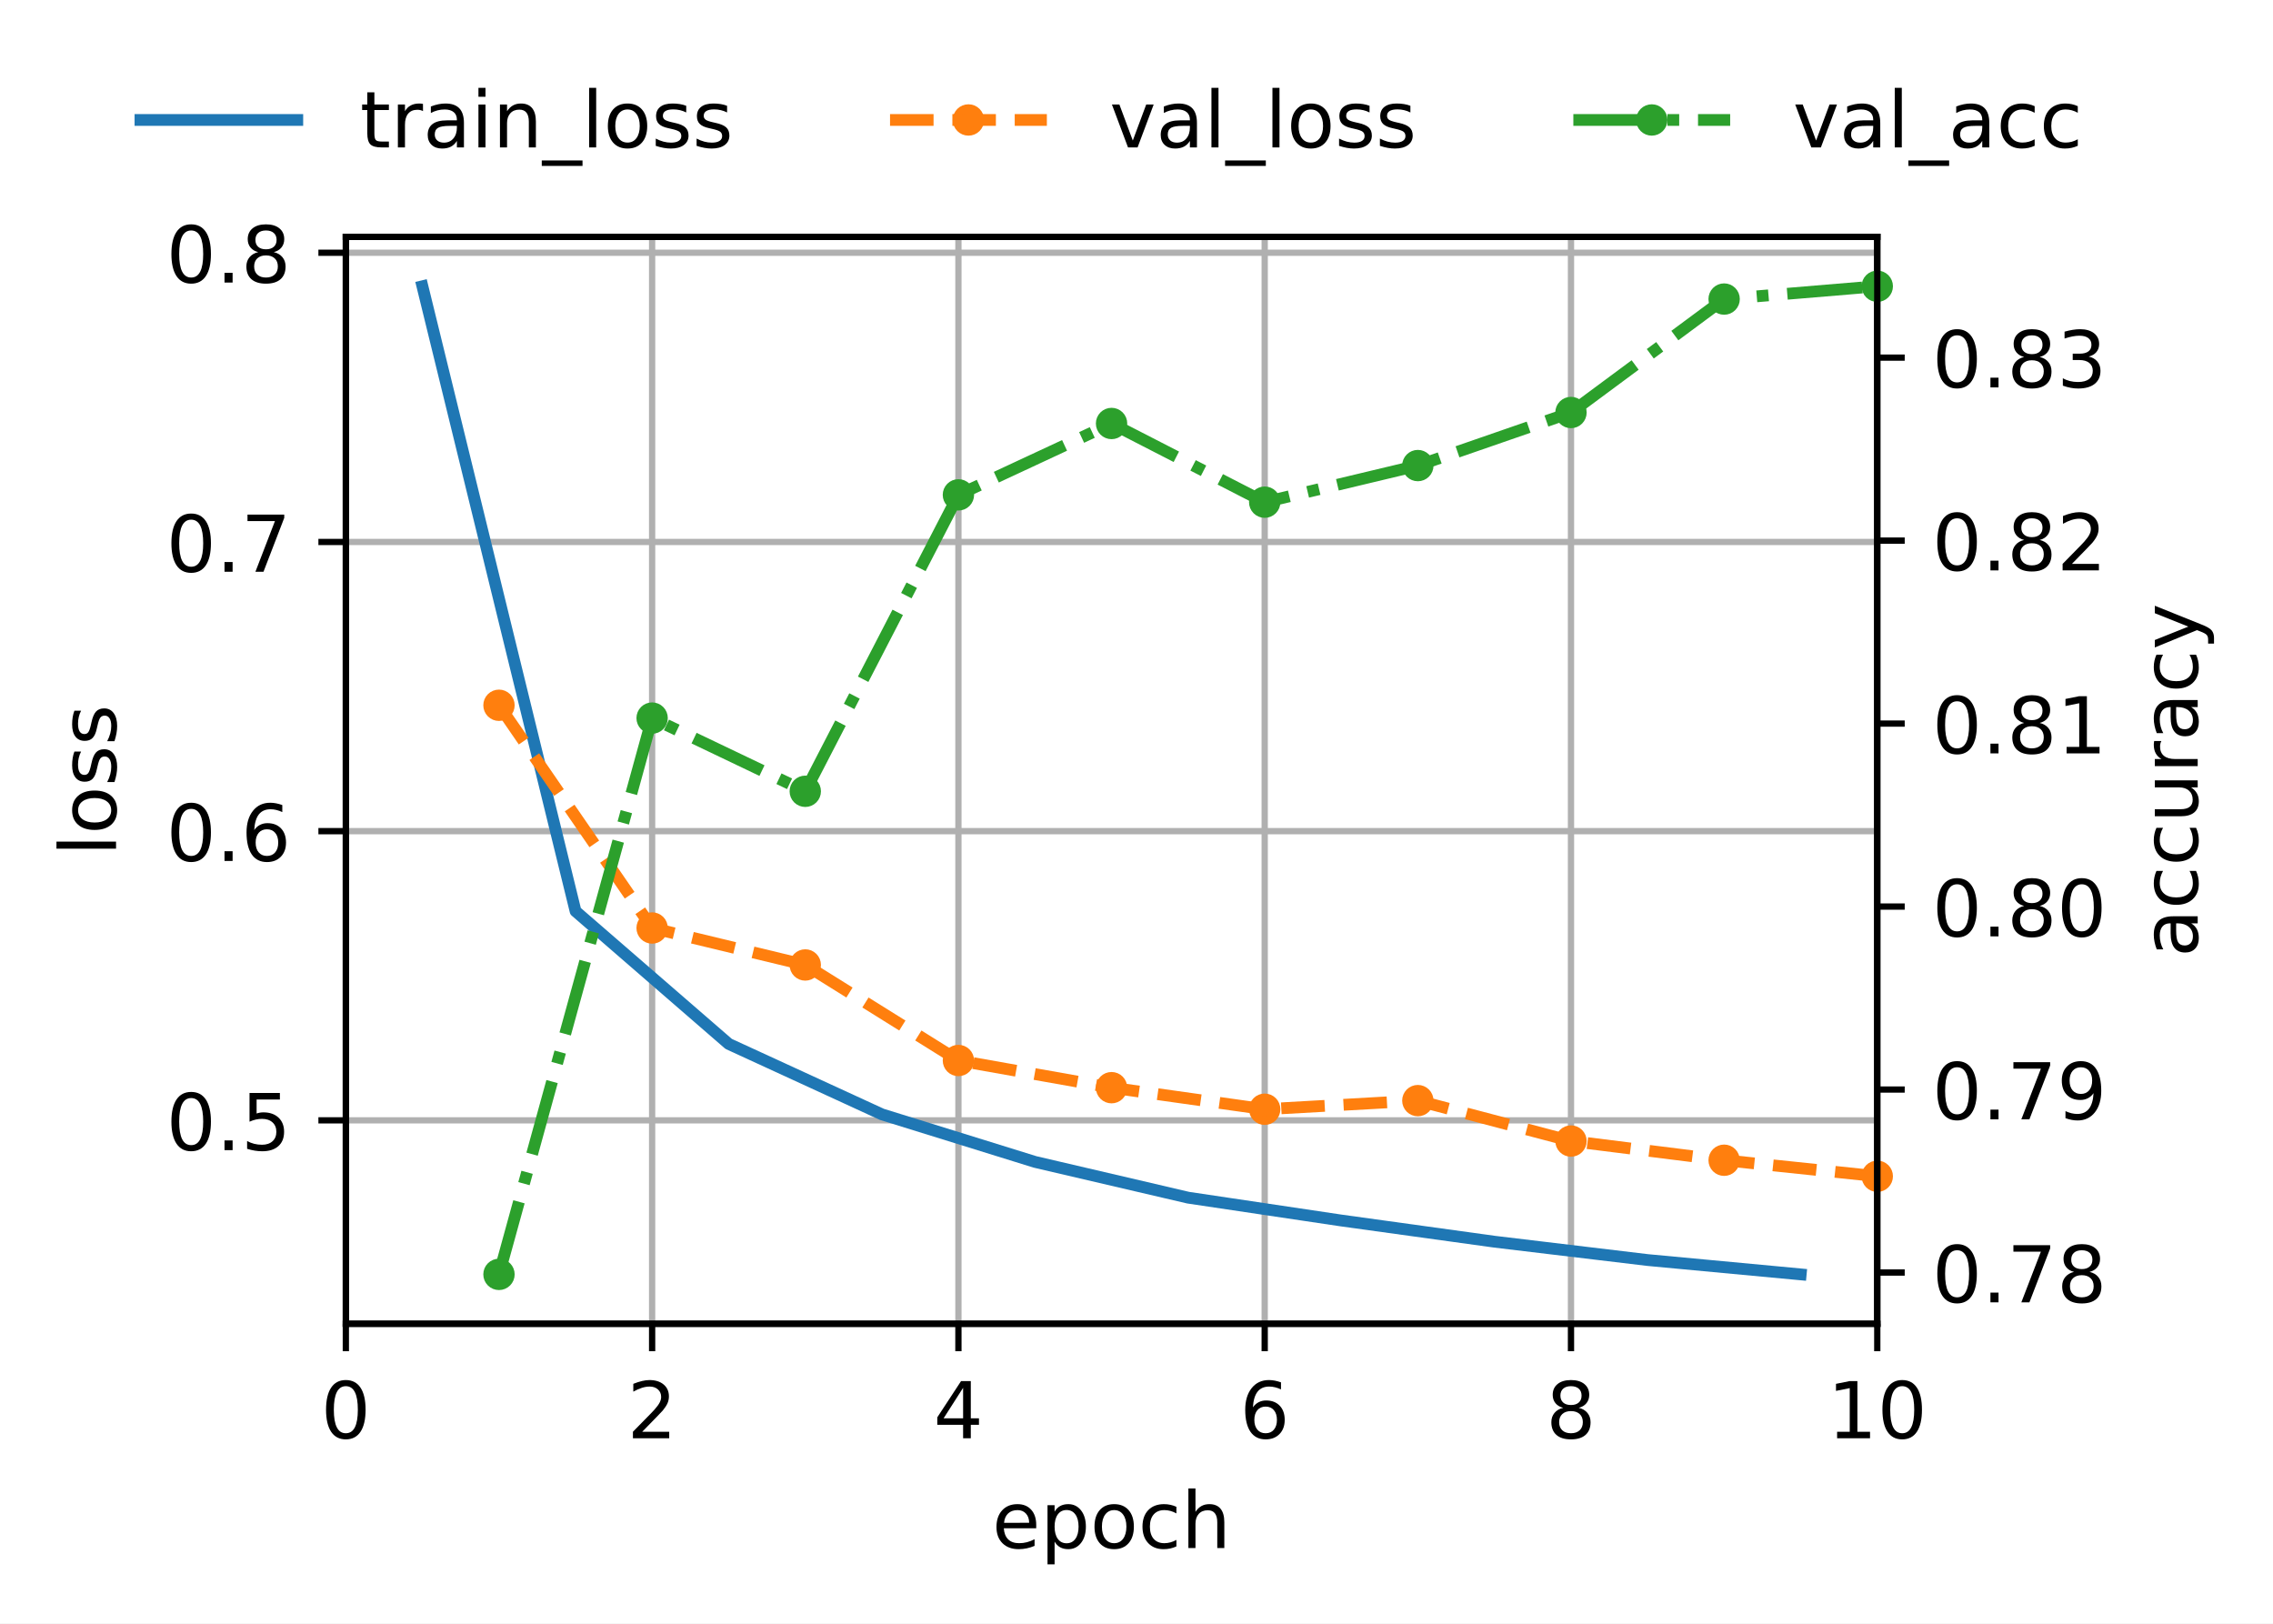
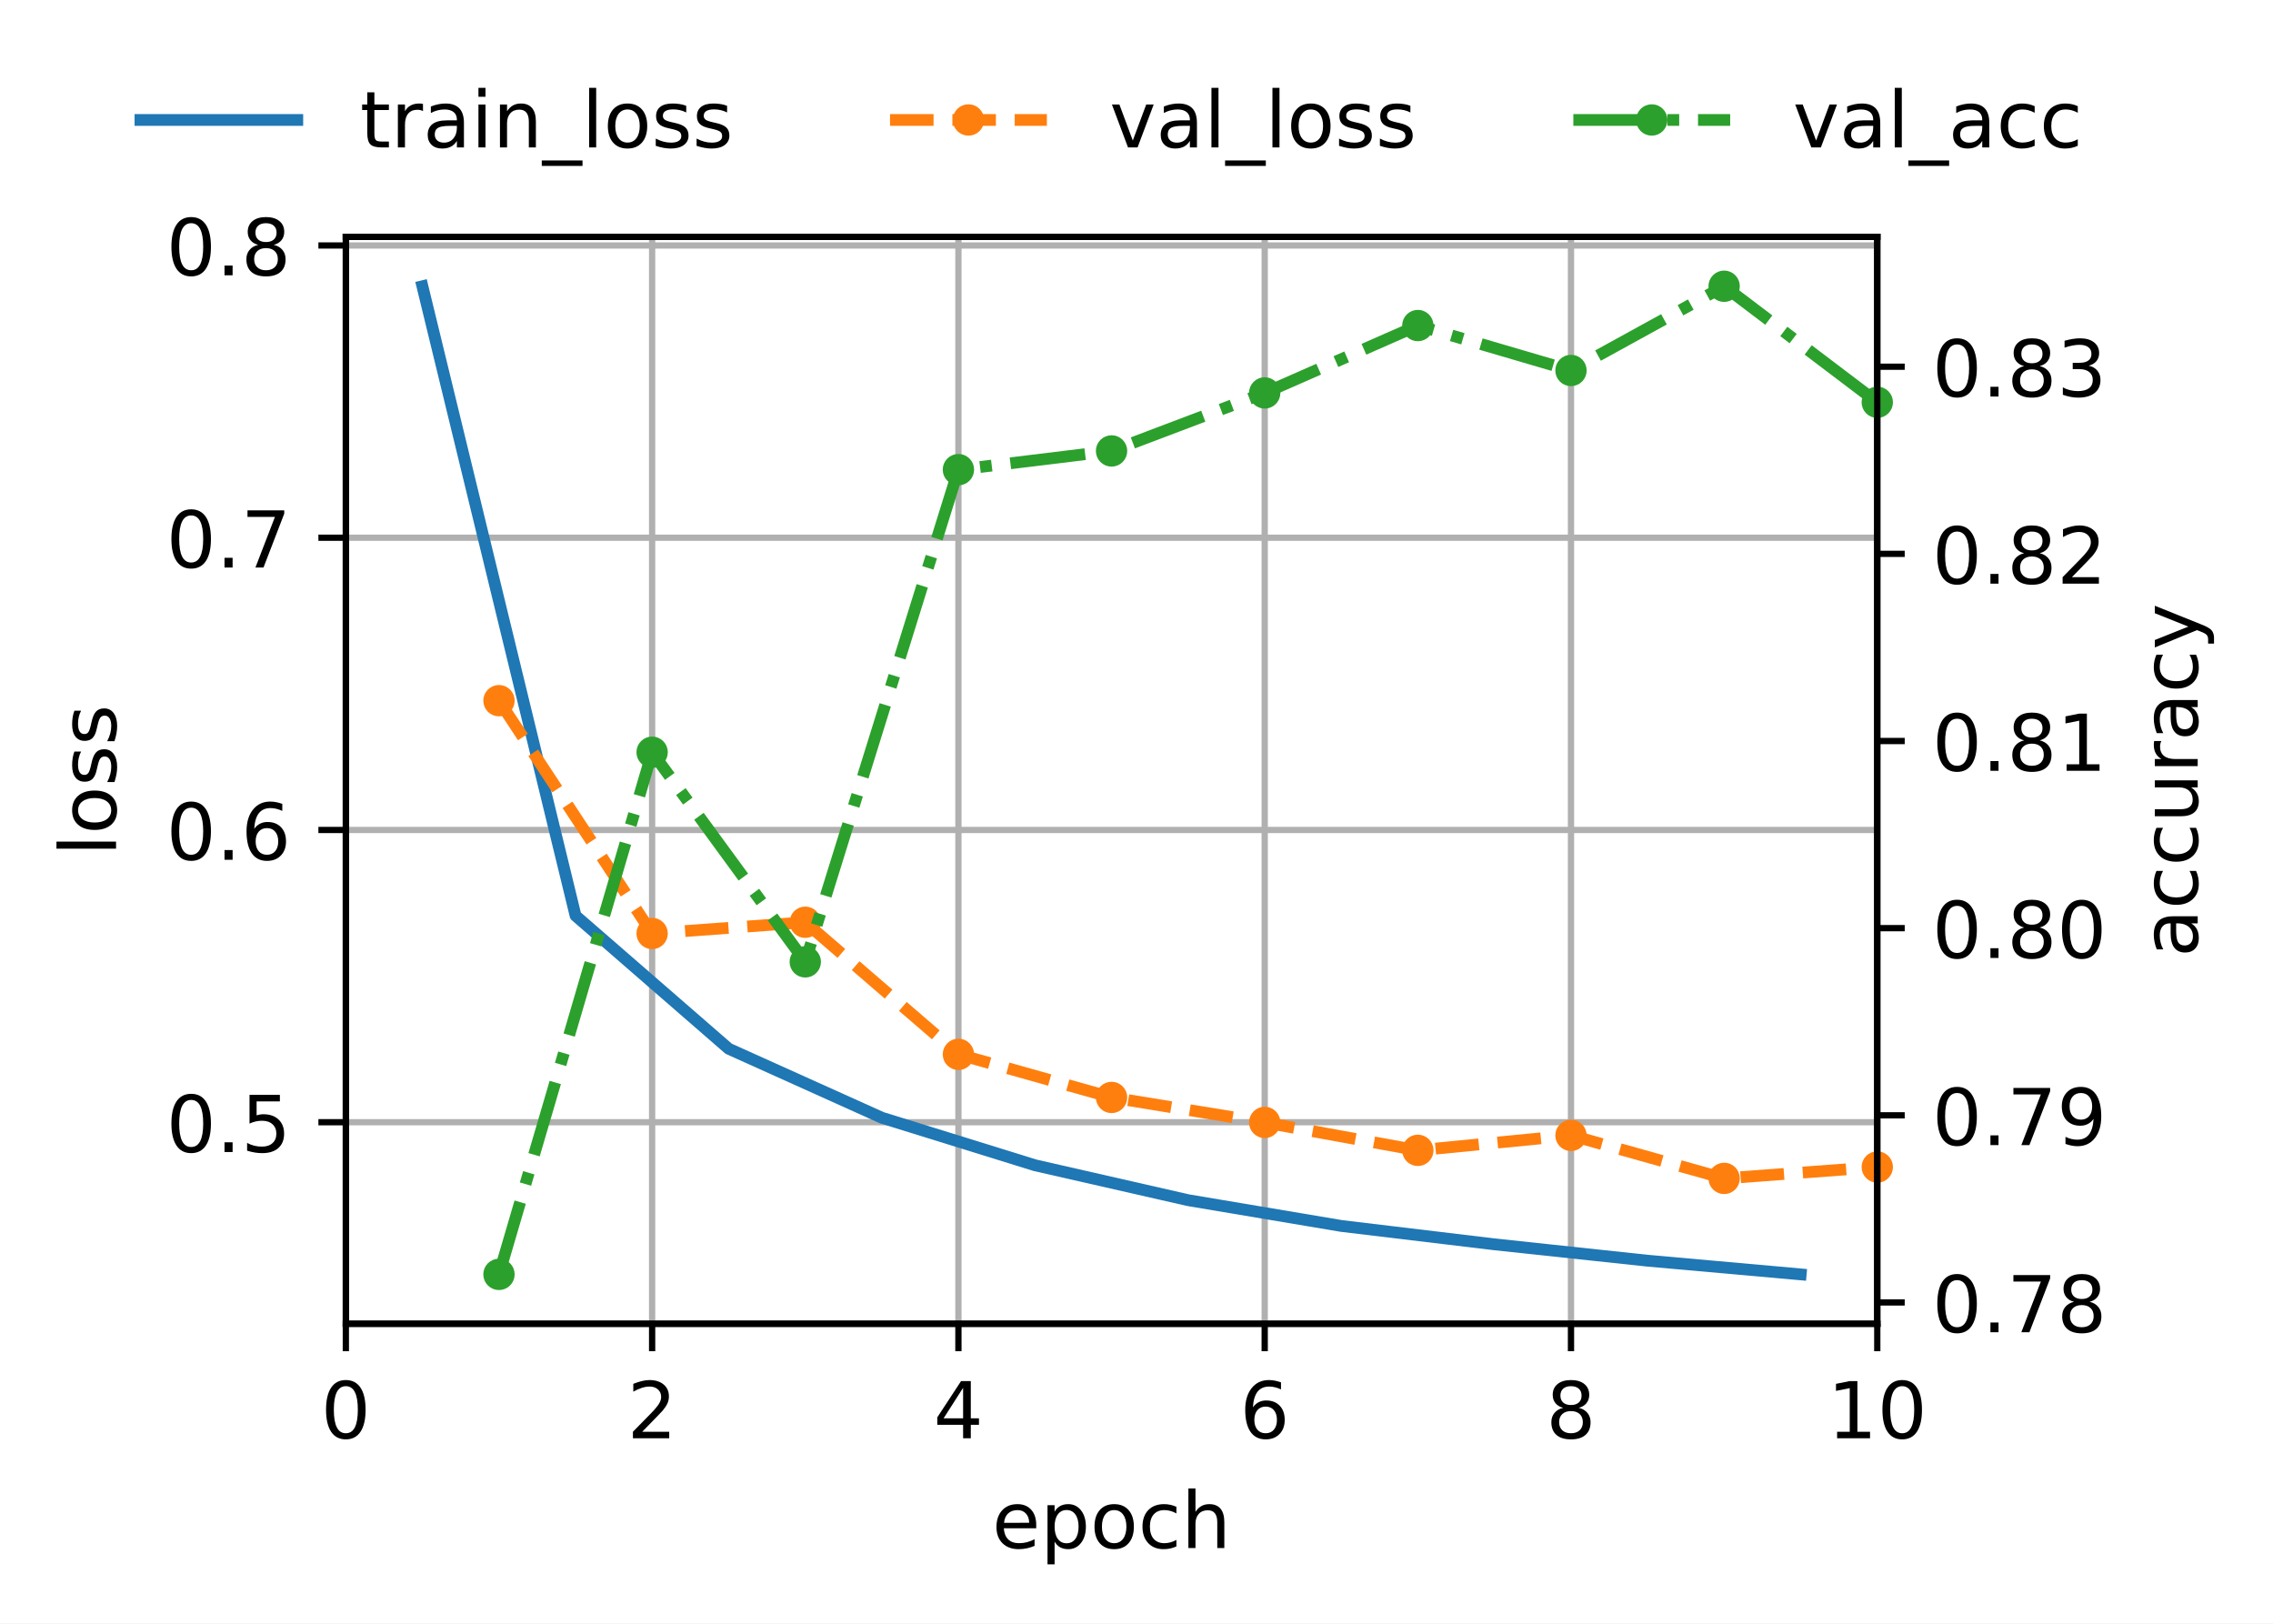
<svg xmlns="http://www.w3.org/2000/svg" xmlns:xlink="http://www.w3.org/1999/xlink" width="289.87pt" height="207.002pt" viewBox="0 0 289.87 207.002" version="1.1">
  <defs>
    <style type="text/css">*{stroke-linejoin: round; stroke-linecap: butt}</style>
  </defs>
  <g id="figure_1">
    <g id="patch_1">
      <path d="M -0 207.002  L 289.87 207.002  L 289.87 -0  L -0 -0  z " style="fill: #ffffff" />
    </g>
    <g id="axes_1">
      <g id="patch_2">
        <path d="M 44.104 168.801  L 239.404 168.801  L 239.404 30.201  L 44.104 30.201  z " style="fill: #ffffff" />
      </g>
      <g id="matplotlib.axis_1">
        <g id="xtick_1">
          <g id="line2d_1">
-             <path d="M 44.104 168.801  L 44.104 30.201  " clip-path="url(#pb79fc11221)" style="fill: none; stroke: #b0b0b0; stroke-width: 0.8; stroke-linecap: square" />
+             <path d="M 44.104 168.801  L 44.104 30.201  " clip-path="url(#pb084a1884c)" style="fill: none; stroke: #b0b0b0; stroke-width: 0.8; stroke-linecap: square" />
          </g>
          <g id="line2d_2">
            <defs>
-               <path id="mff7af57a1b" d="M 0 0  L 0 3.5  " style="stroke: #000000; stroke-width: 0.8" />
-             </defs>
-             <g>
-               <use xlink:href="#mff7af57a1b" x="44.104" y="168.801" style="stroke: #000000; stroke-width: 0.8" />
+               <path id="m46bd8f6429" d="M 0 0  L 0 3.5  " style="stroke: #000000; stroke-width: 0.8" />
+             </defs>
+             <g>
+               <use xlink:href="#m46bd8f6429" x="44.104" y="168.801" style="stroke: #000000; stroke-width: 0.8" />
            </g>
          </g>
          <g id="text_1">
            <g transform="translate(40.92266 183.3984) scale(0.1 -0.1)">
              <defs>
                <path id="DejaVuSans-13" d="M 2034 4250  Q 1547 4250 1301 3770  Q 1056 3291 1056 2328  Q 1056 1369 1301 889  Q 1547 409 2034 409  Q 2525 409 2770 889  Q 3016 1369 3016 2328  Q 3016 3291 2770 3770  Q 2525 4250 2034 4250  z M 2034 4750  Q 2819 4750 3233 4129  Q 3647 3509 3647 2328  Q 3647 1150 3233 529  Q 2819 -91 2034 -91  Q 1250 -91 836 529  Q 422 1150 422 2328  Q 422 3509 836 4129  Q 1250 4750 2034 4750  z " transform="scale(0.015625)" />
              </defs>
              <use xlink:href="#DejaVuSans-13" />
            </g>
          </g>
        </g>
        <g id="xtick_2">
          <g id="line2d_3">
-             <path d="M 83.164 168.801  L 83.164 30.201  " clip-path="url(#pb79fc11221)" style="fill: none; stroke: #b0b0b0; stroke-width: 0.8; stroke-linecap: square" />
+             <path d="M 83.164 168.801  L 83.164 30.201  " clip-path="url(#pb084a1884c)" style="fill: none; stroke: #b0b0b0; stroke-width: 0.8; stroke-linecap: square" />
          </g>
          <g id="line2d_4">
            <g>
-               <use xlink:href="#mff7af57a1b" x="83.164" y="168.801" style="stroke: #000000; stroke-width: 0.8" />
+               <use xlink:href="#m46bd8f6429" x="83.164" y="168.801" style="stroke: #000000; stroke-width: 0.8" />
            </g>
          </g>
          <g id="text_2">
            <g transform="translate(79.98266 183.3984) scale(0.1 -0.1)">
              <defs>
                <path id="DejaVuSans-15" d="M 1228 531  L 3431 531  L 3431 0  L 469 0  L 469 531  Q 828 903 1448 1529  Q 2069 2156 2228 2338  Q 2531 2678 2651 2914  Q 2772 3150 2772 3378  Q 2772 3750 2511 3984  Q 2250 4219 1831 4219  Q 1534 4219 1204 4116  Q 875 4013 500 3803  L 500 4441  Q 881 4594 1212 4672  Q 1544 4750 1819 4750  Q 2544 4750 2975 4387  Q 3406 4025 3406 3419  Q 3406 3131 3298 2873  Q 3191 2616 2906 2266  Q 2828 2175 2409 1742  Q 1991 1309 1228 531  z " transform="scale(0.015625)" />
              </defs>
              <use xlink:href="#DejaVuSans-15" />
            </g>
          </g>
        </g>
        <g id="xtick_3">
          <g id="line2d_5">
-             <path d="M 122.224 168.801  L 122.224 30.201  " clip-path="url(#pb79fc11221)" style="fill: none; stroke: #b0b0b0; stroke-width: 0.8; stroke-linecap: square" />
+             <path d="M 122.224 168.801  L 122.224 30.201  " clip-path="url(#pb084a1884c)" style="fill: none; stroke: #b0b0b0; stroke-width: 0.8; stroke-linecap: square" />
          </g>
          <g id="line2d_6">
            <g>
-               <use xlink:href="#mff7af57a1b" x="122.224" y="168.801" style="stroke: #000000; stroke-width: 0.8" />
+               <use xlink:href="#m46bd8f6429" x="122.224" y="168.801" style="stroke: #000000; stroke-width: 0.8" />
            </g>
          </g>
          <g id="text_3">
            <g transform="translate(119.0427 183.3984) scale(0.1 -0.1)">
              <defs>
                <path id="DejaVuSans-17" d="M 2419 4116  L 825 1625  L 2419 1625  L 2419 4116  z M 2253 4666  L 3047 4666  L 3047 1625  L 3713 1625  L 3713 1100  L 3047 1100  L 3047 0  L 2419 0  L 2419 1100  L 313 1100  L 313 1709  L 2253 4666  z " transform="scale(0.015625)" />
              </defs>
              <use xlink:href="#DejaVuSans-17" />
            </g>
          </g>
        </g>
        <g id="xtick_4">
          <g id="line2d_7">
-             <path d="M 161.284 168.801  L 161.284 30.201  " clip-path="url(#pb79fc11221)" style="fill: none; stroke: #b0b0b0; stroke-width: 0.8; stroke-linecap: square" />
+             <path d="M 161.284 168.801  L 161.284 30.201  " clip-path="url(#pb084a1884c)" style="fill: none; stroke: #b0b0b0; stroke-width: 0.8; stroke-linecap: square" />
          </g>
          <g id="line2d_8">
            <g>
-               <use xlink:href="#mff7af57a1b" x="161.284" y="168.801" style="stroke: #000000; stroke-width: 0.8" />
+               <use xlink:href="#m46bd8f6429" x="161.284" y="168.801" style="stroke: #000000; stroke-width: 0.8" />
            </g>
          </g>
          <g id="text_4">
            <g transform="translate(158.1027 183.3984) scale(0.1 -0.1)">
              <defs>
                <path id="DejaVuSans-19" d="M 2113 2584  Q 1688 2584 1439 2293  Q 1191 2003 1191 1497  Q 1191 994 1439 701  Q 1688 409 2113 409  Q 2538 409 2786 701  Q 3034 994 3034 1497  Q 3034 2003 2786 2293  Q 2538 2584 2113 2584  z M 3366 4563  L 3366 3988  Q 3128 4100 2886 4159  Q 2644 4219 2406 4219  Q 1781 4219 1451 3797  Q 1122 3375 1075 2522  Q 1259 2794 1537 2939  Q 1816 3084 2150 3084  Q 2853 3084 3261 2657  Q 3669 2231 3669 1497  Q 3669 778 3244 343  Q 2819 -91 2113 -91  Q 1303 -91 875 529  Q 447 1150 447 2328  Q 447 3434 972 4092  Q 1497 4750 2381 4750  Q 2619 4750 2861 4703  Q 3103 4656 3366 4563  z " transform="scale(0.015625)" />
              </defs>
              <use xlink:href="#DejaVuSans-19" />
            </g>
          </g>
        </g>
        <g id="xtick_5">
          <g id="line2d_9">
-             <path d="M 200.344 168.801  L 200.344 30.201  " clip-path="url(#pb79fc11221)" style="fill: none; stroke: #b0b0b0; stroke-width: 0.8; stroke-linecap: square" />
+             <path d="M 200.344 168.801  L 200.344 30.201  " clip-path="url(#pb084a1884c)" style="fill: none; stroke: #b0b0b0; stroke-width: 0.8; stroke-linecap: square" />
          </g>
          <g id="line2d_10">
            <g>
-               <use xlink:href="#mff7af57a1b" x="200.344" y="168.801" style="stroke: #000000; stroke-width: 0.8" />
+               <use xlink:href="#m46bd8f6429" x="200.344" y="168.801" style="stroke: #000000; stroke-width: 0.8" />
            </g>
          </g>
          <g id="text_5">
            <g transform="translate(197.1627 183.3984) scale(0.1 -0.1)">
              <defs>
                <path id="DejaVuSans-1b" d="M 2034 2216  Q 1584 2216 1326 1975  Q 1069 1734 1069 1313  Q 1069 891 1326 650  Q 1584 409 2034 409  Q 2484 409 2743 651  Q 3003 894 3003 1313  Q 3003 1734 2745 1975  Q 2488 2216 2034 2216  z M 1403 2484  Q 997 2584 770 2862  Q 544 3141 544 3541  Q 544 4100 942 4425  Q 1341 4750 2034 4750  Q 2731 4750 3128 4425  Q 3525 4100 3525 3541  Q 3525 3141 3298 2862  Q 3072 2584 2669 2484  Q 3125 2378 3379 2068  Q 3634 1759 3634 1313  Q 3634 634 3220 271  Q 2806 -91 2034 -91  Q 1263 -91 848 271  Q 434 634 434 1313  Q 434 1759 690 2068  Q 947 2378 1403 2484  z M 1172 3481  Q 1172 3119 1398 2916  Q 1625 2713 2034 2713  Q 2441 2713 2670 2916  Q 2900 3119 2900 3481  Q 2900 3844 2670 4047  Q 2441 4250 2034 4250  Q 1625 4250 1398 4047  Q 1172 3844 1172 3481  z " transform="scale(0.015625)" />
              </defs>
              <use xlink:href="#DejaVuSans-1b" />
            </g>
          </g>
        </g>
        <g id="xtick_6">
          <g id="line2d_11">
-             <path d="M 239.404 168.801  L 239.404 30.201  " clip-path="url(#pb79fc11221)" style="fill: none; stroke: #b0b0b0; stroke-width: 0.8; stroke-linecap: square" />
+             <path d="M 239.404 168.801  L 239.404 30.201  " clip-path="url(#pb084a1884c)" style="fill: none; stroke: #b0b0b0; stroke-width: 0.8; stroke-linecap: square" />
          </g>
          <g id="line2d_12">
            <g>
-               <use xlink:href="#mff7af57a1b" x="239.404" y="168.801" style="stroke: #000000; stroke-width: 0.8" />
+               <use xlink:href="#m46bd8f6429" x="239.404" y="168.801" style="stroke: #000000; stroke-width: 0.8" />
            </g>
          </g>
          <g id="text_6">
            <g transform="translate(233.0414 183.3984) scale(0.1 -0.1)">
              <defs>
                <path id="DejaVuSans-14" d="M 794 531  L 1825 531  L 1825 4091  L 703 3866  L 703 4441  L 1819 4666  L 2450 4666  L 2450 531  L 3481 531  L 3481 0  L 794 0  L 794 531  z " transform="scale(0.015625)" />
              </defs>
              <use xlink:href="#DejaVuSans-14" />
              <use xlink:href="#DejaVuSans-13" transform="translate(63.625 0)" />
            </g>
          </g>
        </g>
        <g id="text_7">
          <g transform="translate(126.5258 197.3992) scale(0.1 -0.1)">
            <defs>
              <path id="DejaVuSans-48" d="M 3597 1894  L 3597 1613  L 953 1613  Q 991 1019 1311 708  Q 1631 397 2203 397  Q 2534 397 2845 478  Q 3156 559 3463 722  L 3463 178  Q 3153 47 2828 -22  Q 2503 -91 2169 -91  Q 1331 -91 842 396  Q 353 884 353 1716  Q 353 2575 817 3079  Q 1281 3584 2069 3584  Q 2775 3584 3186 3129  Q 3597 2675 3597 1894  z M 3022 2063  Q 3016 2534 2758 2815  Q 2500 3097 2075 3097  Q 1594 3097 1305 2825  Q 1016 2553 972 2059  L 3022 2063  z " transform="scale(0.015625)" />
              <path id="DejaVuSans-53" d="M 1159 525  L 1159 -1331  L 581 -1331  L 581 3500  L 1159 3500  L 1159 2969  Q 1341 3281 1617 3432  Q 1894 3584 2278 3584  Q 2916 3584 3314 3078  Q 3713 2572 3713 1747  Q 3713 922 3314 415  Q 2916 -91 2278 -91  Q 1894 -91 1617 61  Q 1341 213 1159 525  z M 3116 1747  Q 3116 2381 2855 2742  Q 2594 3103 2138 3103  Q 1681 3103 1420 2742  Q 1159 2381 1159 1747  Q 1159 1113 1420 752  Q 1681 391 2138 391  Q 2594 391 2855 752  Q 3116 1113 3116 1747  z " transform="scale(0.015625)" />
              <path id="DejaVuSans-52" d="M 1959 3097  Q 1497 3097 1228 2736  Q 959 2375 959 1747  Q 959 1119 1226 758  Q 1494 397 1959 397  Q 2419 397 2687 759  Q 2956 1122 2956 1747  Q 2956 2369 2687 2733  Q 2419 3097 1959 3097  z M 1959 3584  Q 2709 3584 3137 3096  Q 3566 2609 3566 1747  Q 3566 888 3137 398  Q 2709 -91 1959 -91  Q 1206 -91 779 398  Q 353 888 353 1747  Q 353 2609 779 3096  Q 1206 3584 1959 3584  z " transform="scale(0.015625)" />
              <path id="DejaVuSans-46" d="M 3122 3366  L 3122 2828  Q 2878 2963 2633 3030  Q 2388 3097 2138 3097  Q 1578 3097 1268 2742  Q 959 2388 959 1747  Q 959 1106 1268 751  Q 1578 397 2138 397  Q 2388 397 2633 464  Q 2878 531 3122 666  L 3122 134  Q 2881 22 2623 -34  Q 2366 -91 2075 -91  Q 1284 -91 818 406  Q 353 903 353 1747  Q 353 2603 823 3093  Q 1294 3584 2113 3584  Q 2378 3584 2631 3529  Q 2884 3475 3122 3366  z " transform="scale(0.015625)" />
              <path id="DejaVuSans-4b" d="M 3513 2113  L 3513 0  L 2938 0  L 2938 2094  Q 2938 2591 2744 2837  Q 2550 3084 2163 3084  Q 1697 3084 1428 2787  Q 1159 2491 1159 1978  L 1159 0  L 581 0  L 581 4863  L 1159 4863  L 1159 2956  Q 1366 3272 1645 3428  Q 1925 3584 2291 3584  Q 2894 3584 3203 3211  Q 3513 2838 3513 2113  z " transform="scale(0.015625)" />
            </defs>
            <use xlink:href="#DejaVuSans-48" />
            <use xlink:href="#DejaVuSans-53" transform="translate(61.53125 0)" />
            <use xlink:href="#DejaVuSans-52" transform="translate(125.0156 0)" />
            <use xlink:href="#DejaVuSans-46" transform="translate(186.2031 0)" />
            <use xlink:href="#DejaVuSans-4b" transform="translate(241.1875 0)" />
          </g>
        </g>
      </g>
      <g id="matplotlib.axis_2">
        <g id="ytick_1">
          <g id="line2d_13">
-             <path d="M 44.104 142.861  L 239.404 142.861  " clip-path="url(#pb79fc11221)" style="fill: none; stroke: #b0b0b0; stroke-width: 0.8; stroke-linecap: square" />
+             <path d="M 44.104 143.101  L 239.404 143.101  " clip-path="url(#pb084a1884c)" style="fill: none; stroke: #b0b0b0; stroke-width: 0.8; stroke-linecap: square" />
          </g>
          <g id="line2d_14">
            <defs>
-               <path id="m5f4b76fbb3" d="M 0 0  L -3.5 0  " style="stroke: #000000; stroke-width: 0.8" />
-             </defs>
-             <g>
-               <use xlink:href="#m5f4b76fbb3" x="44.104" y="142.861" style="stroke: #000000; stroke-width: 0.8" />
+               <path id="mc6c10b5e0c" d="M 0 0  L -3.5 0  " style="stroke: #000000; stroke-width: 0.8" />
+             </defs>
+             <g>
+               <use xlink:href="#mc6c10b5e0c" x="44.104" y="143.101" style="stroke: #000000; stroke-width: 0.8" />
            </g>
          </g>
          <g id="text_8">
-             <g transform="translate(21.20078 146.6602) scale(0.1 -0.1)">
+             <g transform="translate(21.20078 146.8995) scale(0.1 -0.1)">
              <defs>
                <path id="DejaVuSans-11" d="M 684 794  L 1344 794  L 1344 0  L 684 0  L 684 794  z " transform="scale(0.015625)" />
                <path id="DejaVuSans-18" d="M 691 4666  L 3169 4666  L 3169 4134  L 1269 4134  L 1269 2991  Q 1406 3038 1543 3061  Q 1681 3084 1819 3084  Q 2600 3084 3056 2656  Q 3513 2228 3513 1497  Q 3513 744 3044 326  Q 2575 -91 1722 -91  Q 1428 -91 1123 -41  Q 819 9 494 109  L 494 744  Q 775 591 1075 516  Q 1375 441 1709 441  Q 2250 441 2565 725  Q 2881 1009 2881 1497  Q 2881 1984 2565 2268  Q 2250 2553 1709 2553  Q 1456 2553 1204 2497  Q 953 2441 691 2322  L 691 4666  z " transform="scale(0.015625)" />
              </defs>
              <use xlink:href="#DejaVuSans-13" />
              <use xlink:href="#DejaVuSans-11" transform="translate(63.625 0)" />
              <use xlink:href="#DejaVuSans-18" transform="translate(95.40625 0)" />
            </g>
          </g>
        </g>
        <g id="ytick_2">
          <g id="line2d_15">
-             <path d="M 44.104 105.984  L 239.404 105.984  " clip-path="url(#pb79fc11221)" style="fill: none; stroke: #b0b0b0; stroke-width: 0.8; stroke-linecap: square" />
+             <path d="M 44.104 105.835  L 239.404 105.835  " clip-path="url(#pb084a1884c)" style="fill: none; stroke: #b0b0b0; stroke-width: 0.8; stroke-linecap: square" />
          </g>
          <g id="line2d_16">
            <g>
-               <use xlink:href="#m5f4b76fbb3" x="44.104" y="105.984" style="stroke: #000000; stroke-width: 0.8" />
+               <use xlink:href="#mc6c10b5e0c" x="44.104" y="105.835" style="stroke: #000000; stroke-width: 0.8" />
            </g>
          </g>
          <g id="text_9">
-             <g transform="translate(21.20078 109.7833) scale(0.1 -0.1)">
+             <g transform="translate(21.20078 109.6338) scale(0.1 -0.1)">
              <use xlink:href="#DejaVuSans-13" />
              <use xlink:href="#DejaVuSans-11" transform="translate(63.625 0)" />
              <use xlink:href="#DejaVuSans-19" transform="translate(95.40625 0)" />
            </g>
          </g>
        </g>
        <g id="ytick_3">
          <g id="line2d_17">
-             <path d="M 44.104 69.108  L 239.404 69.108  " clip-path="url(#pb79fc11221)" style="fill: none; stroke: #b0b0b0; stroke-width: 0.8; stroke-linecap: square" />
+             <path d="M 44.104 68.569  L 239.404 68.569  " clip-path="url(#pb084a1884c)" style="fill: none; stroke: #b0b0b0; stroke-width: 0.8; stroke-linecap: square" />
          </g>
          <g id="line2d_18">
            <g>
-               <use xlink:href="#m5f4b76fbb3" x="44.104" y="69.108" style="stroke: #000000; stroke-width: 0.8" />
+               <use xlink:href="#mc6c10b5e0c" x="44.104" y="68.569" style="stroke: #000000; stroke-width: 0.8" />
            </g>
          </g>
          <g id="text_10">
-             <g transform="translate(21.20078 72.90635) scale(0.1 -0.1)">
+             <g transform="translate(21.20078 72.36804) scale(0.1 -0.1)">
              <defs>
                <path id="DejaVuSans-1a" d="M 525 4666  L 3525 4666  L 3525 4397  L 1831 0  L 1172 0  L 2766 4134  L 525 4134  L 525 4666  z " transform="scale(0.015625)" />
              </defs>
              <use xlink:href="#DejaVuSans-13" />
              <use xlink:href="#DejaVuSans-11" transform="translate(63.625 0)" />
              <use xlink:href="#DejaVuSans-1a" transform="translate(95.40625 0)" />
            </g>
          </g>
        </g>
        <g id="ytick_4">
          <g id="line2d_19">
-             <path d="M 44.104 32.231  L 239.404 32.231  " clip-path="url(#pb79fc11221)" style="fill: none; stroke: #b0b0b0; stroke-width: 0.8; stroke-linecap: square" />
+             <path d="M 44.104 31.303  L 239.404 31.303  " clip-path="url(#pb084a1884c)" style="fill: none; stroke: #b0b0b0; stroke-width: 0.8; stroke-linecap: square" />
          </g>
          <g id="line2d_20">
            <g>
-               <use xlink:href="#m5f4b76fbb3" x="44.104" y="32.231" style="stroke: #000000; stroke-width: 0.8" />
+               <use xlink:href="#mc6c10b5e0c" x="44.104" y="31.303" style="stroke: #000000; stroke-width: 0.8" />
            </g>
          </g>
          <g id="text_11">
-             <g transform="translate(21.20078 36.0294) scale(0.1 -0.1)">
+             <g transform="translate(21.20078 35.1023) scale(0.1 -0.1)">
              <use xlink:href="#DejaVuSans-13" />
              <use xlink:href="#DejaVuSans-11" transform="translate(63.625 0)" />
              <use xlink:href="#DejaVuSans-1b" transform="translate(95.40625 0)" />
            </g>
          </g>
        </g>
        <g id="text_12">
          <g transform="translate(14.79844 109.1586) rotate(-90) scale(0.1 -0.1)">
            <defs>
              <path id="DejaVuSans-4f" d="M 603 4863  L 1178 4863  L 1178 0  L 603 0  L 603 4863  z " transform="scale(0.015625)" />
              <path id="DejaVuSans-56" d="M 2834 3397  L 2834 2853  Q 2591 2978 2328 3040  Q 2066 3103 1784 3103  Q 1356 3103 1142 2972  Q 928 2841 928 2578  Q 928 2378 1081 2264  Q 1234 2150 1697 2047  L 1894 2003  Q 2506 1872 2764 1633  Q 3022 1394 3022 966  Q 3022 478 2636 193  Q 2250 -91 1575 -91  Q 1294 -91 989 -36  Q 684 19 347 128  L 347 722  Q 666 556 975 473  Q 1284 391 1588 391  Q 1994 391 2212 530  Q 2431 669 2431 922  Q 2431 1156 2273 1281  Q 2116 1406 1581 1522  L 1381 1569  Q 847 1681 609 1914  Q 372 2147 372 2553  Q 372 3047 722 3315  Q 1072 3584 1716 3584  Q 2034 3584 2315 3537  Q 2597 3491 2834 3397  z " transform="scale(0.015625)" />
            </defs>
            <use xlink:href="#DejaVuSans-4f" />
            <use xlink:href="#DejaVuSans-52" transform="translate(27.78125 0)" />
            <use xlink:href="#DejaVuSans-56" transform="translate(88.96875 0)" />
            <use xlink:href="#DejaVuSans-56" transform="translate(141.0625 0)" />
          </g>
        </g>
      </g>
      <g id="line2d_21">
-         <path d="M 53.869 36.501  L 73.399 116.191  L 92.929 133.116  L 112.459 142.094  L 131.989 148.159  L 151.519 152.719  L 171.049 155.631  L 190.579 158.334  L 210.109 160.672  L 229.639 162.501  " clip-path="url(#pb79fc11221)" style="fill: none; stroke: #1f77b4; stroke-width: 1.5; stroke-linecap: square" />
+         <path d="M 53.869 36.501  L 73.399 116.763  L 92.929 133.731  L 112.459 142.528  L 131.989 148.588  L 151.519 153.04  L 171.049 156.325  L 190.579 158.669  L 210.109 160.757  L 229.639 162.501  " clip-path="url(#pb084a1884c)" style="fill: none; stroke: #1f77b4; stroke-width: 1.5; stroke-linecap: square" />
      </g>
      <g id="line2d_22">
-         <path d="M 63.634 89.933  L 83.164 118.333  L 102.694 123.047  L 122.224 135.229  L 141.754 138.694  L 161.284 141.444  L 180.814 140.344  L 200.344 145.5  L 219.874 147.946  L 239.404 149.99  " style="fill: none; stroke-dasharray: 5.55,2.4; stroke-dashoffset: 0; stroke: #ff7f0e; stroke-width: 1.5" />
+         <path d="M 63.634 89.346  L 83.164 119.033  L 102.694 117.601  L 122.224 134.444  L 141.754 139.939  L 161.284 143.125  L 180.814 146.687  L 200.344 144.777  L 219.874 150.262  L 239.404 148.813  " style="fill: none; stroke-dasharray: 5.55,2.4; stroke-dashoffset: 0; stroke: #ff7f0e; stroke-width: 1.5" />
        <defs>
-           <path id="mb722c6b579" d="M 0 1.5  C 0.398 1.5 0.779 1.342 1.061 1.061  C 1.342 0.779 1.5 0.398 1.5 0  C 1.5 -0.398 1.342 -0.779 1.061 -1.061  C 0.779 -1.342 0.398 -1.5 0 -1.5  C -0.398 -1.5 -0.779 -1.342 -1.061 -1.061  C -1.342 -0.779 -1.5 -0.398 -1.5 0  C -1.5 0.398 -1.342 0.779 -1.061 1.061  C -0.779 1.342 -0.398 1.5 0 1.5  z " style="stroke: #ff7f0e" />
+           <path id="m4fe00963ba" d="M 0 1.5  C 0.398 1.5 0.779 1.342 1.061 1.061  C 1.342 0.779 1.5 0.398 1.5 0  C 1.5 -0.398 1.342 -0.779 1.061 -1.061  C 0.779 -1.342 0.398 -1.5 0 -1.5  C -0.398 -1.5 -0.779 -1.342 -1.061 -1.061  C -1.342 -0.779 -1.5 -0.398 -1.5 0  C -1.5 0.398 -1.342 0.779 -1.061 1.061  C -0.779 1.342 -0.398 1.5 0 1.5  z " style="stroke: #ff7f0e" />
        </defs>
        <g>
-           <use xlink:href="#mb722c6b579" x="63.634" y="89.933" style="fill: #ff7f0e; stroke: #ff7f0e" />
-           <use xlink:href="#mb722c6b579" x="83.164" y="118.333" style="fill: #ff7f0e; stroke: #ff7f0e" />
-           <use xlink:href="#mb722c6b579" x="102.694" y="123.047" style="fill: #ff7f0e; stroke: #ff7f0e" />
-           <use xlink:href="#mb722c6b579" x="122.224" y="135.229" style="fill: #ff7f0e; stroke: #ff7f0e" />
-           <use xlink:href="#mb722c6b579" x="141.754" y="138.694" style="fill: #ff7f0e; stroke: #ff7f0e" />
-           <use xlink:href="#mb722c6b579" x="161.284" y="141.444" style="fill: #ff7f0e; stroke: #ff7f0e" />
-           <use xlink:href="#mb722c6b579" x="180.814" y="140.344" style="fill: #ff7f0e; stroke: #ff7f0e" />
-           <use xlink:href="#mb722c6b579" x="200.344" y="145.5" style="fill: #ff7f0e; stroke: #ff7f0e" />
-           <use xlink:href="#mb722c6b579" x="219.874" y="147.946" style="fill: #ff7f0e; stroke: #ff7f0e" />
-           <use xlink:href="#mb722c6b579" x="239.404" y="149.99" style="fill: #ff7f0e; stroke: #ff7f0e" />
+           <use xlink:href="#m4fe00963ba" x="63.634" y="89.346" style="fill: #ff7f0e; stroke: #ff7f0e" />
+           <use xlink:href="#m4fe00963ba" x="83.164" y="119.033" style="fill: #ff7f0e; stroke: #ff7f0e" />
+           <use xlink:href="#m4fe00963ba" x="102.694" y="117.601" style="fill: #ff7f0e; stroke: #ff7f0e" />
+           <use xlink:href="#m4fe00963ba" x="122.224" y="134.444" style="fill: #ff7f0e; stroke: #ff7f0e" />
+           <use xlink:href="#m4fe00963ba" x="141.754" y="139.939" style="fill: #ff7f0e; stroke: #ff7f0e" />
+           <use xlink:href="#m4fe00963ba" x="161.284" y="143.125" style="fill: #ff7f0e; stroke: #ff7f0e" />
+           <use xlink:href="#m4fe00963ba" x="180.814" y="146.687" style="fill: #ff7f0e; stroke: #ff7f0e" />
+           <use xlink:href="#m4fe00963ba" x="200.344" y="144.777" style="fill: #ff7f0e; stroke: #ff7f0e" />
+           <use xlink:href="#m4fe00963ba" x="219.874" y="150.262" style="fill: #ff7f0e; stroke: #ff7f0e" />
+           <use xlink:href="#m4fe00963ba" x="239.404" y="148.813" style="fill: #ff7f0e; stroke: #ff7f0e" />
        </g>
      </g>
      <g id="patch_3">
        <path d="M 44.104 168.801  L 44.104 30.201  " style="fill: none; stroke: #000000; stroke-width: 0.8; stroke-linejoin: miter; stroke-linecap: square" />
      </g>
      <g id="patch_4">
        <path d="M 239.404 168.801  L 239.404 30.201  " style="fill: none; stroke: #000000; stroke-width: 0.8; stroke-linejoin: miter; stroke-linecap: square" />
      </g>
      <g id="patch_5">
        <path d="M 44.104 168.801  L 239.404 168.801  " style="fill: none; stroke: #000000; stroke-width: 0.8; stroke-linejoin: miter; stroke-linecap: square" />
      </g>
      <g id="patch_6">
        <path d="M 44.104 30.201  L 239.404 30.201  " style="fill: none; stroke: #000000; stroke-width: 0.8; stroke-linejoin: miter; stroke-linecap: square" />
      </g>
      <g id="legend_1">
        <g id="line2d_23">
          <path d="M 17.913 15.298  L 27.913 15.298  L 37.913 15.298  " style="fill: none; stroke: #1f77b4; stroke-width: 1.5; stroke-linecap: square" />
        </g>
        <g id="text_13">
          <g transform="translate(45.91328 18.79844) scale(0.1 -0.1)">
            <defs>
              <path id="DejaVuSans-57" d="M 1172 4494  L 1172 3500  L 2356 3500  L 2356 3053  L 1172 3053  L 1172 1153  Q 1172 725 1289 603  Q 1406 481 1766 481  L 2356 481  L 2356 0  L 1766 0  Q 1100 0 847 248  Q 594 497 594 1153  L 594 3053  L 172 3053  L 172 3500  L 594 3500  L 594 4494  L 1172 4494  z " transform="scale(0.015625)" />
              <path id="DejaVuSans-55" d="M 2631 2963  Q 2534 3019 2420 3045  Q 2306 3072 2169 3072  Q 1681 3072 1420 2755  Q 1159 2438 1159 1844  L 1159 0  L 581 0  L 581 3500  L 1159 3500  L 1159 2956  Q 1341 3275 1631 3429  Q 1922 3584 2338 3584  Q 2397 3584 2469 3576  Q 2541 3569 2628 3553  L 2631 2963  z " transform="scale(0.015625)" />
              <path id="DejaVuSans-44" d="M 2194 1759  Q 1497 1759 1228 1600  Q 959 1441 959 1056  Q 959 750 1161 570  Q 1363 391 1709 391  Q 2188 391 2477 730  Q 2766 1069 2766 1631  L 2766 1759  L 2194 1759  z M 3341 1997  L 3341 0  L 2766 0  L 2766 531  Q 2569 213 2275 61  Q 1981 -91 1556 -91  Q 1019 -91 701 211  Q 384 513 384 1019  Q 384 1609 779 1909  Q 1175 2209 1959 2209  L 2766 2209  L 2766 2266  Q 2766 2663 2505 2880  Q 2244 3097 1772 3097  Q 1472 3097 1187 3025  Q 903 2953 641 2809  L 641 3341  Q 956 3463 1253 3523  Q 1550 3584 1831 3584  Q 2591 3584 2966 3190  Q 3341 2797 3341 1997  z " transform="scale(0.015625)" />
              <path id="DejaVuSans-4c" d="M 603 3500  L 1178 3500  L 1178 0  L 603 0  L 603 3500  z M 603 4863  L 1178 4863  L 1178 4134  L 603 4134  L 603 4863  z " transform="scale(0.015625)" />
              <path id="DejaVuSans-51" d="M 3513 2113  L 3513 0  L 2938 0  L 2938 2094  Q 2938 2591 2744 2837  Q 2550 3084 2163 3084  Q 1697 3084 1428 2787  Q 1159 2491 1159 1978  L 1159 0  L 581 0  L 581 3500  L 1159 3500  L 1159 2956  Q 1366 3272 1645 3428  Q 1925 3584 2291 3584  Q 2894 3584 3203 3211  Q 3513 2838 3513 2113  z " transform="scale(0.015625)" />
              <path id="DejaVuSans-42" d="M 3263 -1063  L 3263 -1509  L -63 -1509  L -63 -1063  L 3263 -1063  z " transform="scale(0.015625)" />
            </defs>
            <use xlink:href="#DejaVuSans-57" />
            <use xlink:href="#DejaVuSans-55" transform="translate(39.20312 0)" />
            <use xlink:href="#DejaVuSans-44" transform="translate(80.3125 0)" />
            <use xlink:href="#DejaVuSans-4c" transform="translate(141.5938 0)" />
            <use xlink:href="#DejaVuSans-51" transform="translate(169.375 0)" />
            <use xlink:href="#DejaVuSans-42" transform="translate(232.75 0)" />
            <use xlink:href="#DejaVuSans-4f" transform="translate(282.75 0)" />
            <use xlink:href="#DejaVuSans-52" transform="translate(310.5312 0)" />
            <use xlink:href="#DejaVuSans-56" transform="translate(371.7188 0)" />
            <use xlink:href="#DejaVuSans-56" transform="translate(423.8125 0)" />
          </g>
        </g>
        <g id="line2d_24">
          <path d="M 113.504 15.298  L 123.504 15.298  L 133.504 15.298  " style="fill: none; stroke-dasharray: 5.55,2.4; stroke-dashoffset: 0; stroke: #ff7f0e; stroke-width: 1.5" />
          <g>
-             <use xlink:href="#mb722c6b579" x="123.504" y="15.298" style="fill: #ff7f0e; stroke: #ff7f0e" />
+             <use xlink:href="#m4fe00963ba" x="123.504" y="15.298" style="fill: #ff7f0e; stroke: #ff7f0e" />
          </g>
        </g>
        <g id="text_14">
          <g transform="translate(141.5039 18.79844) scale(0.1 -0.1)">
            <defs>
              <path id="DejaVuSans-59" d="M 191 3500  L 800 3500  L 1894 563  L 2988 3500  L 3597 3500  L 2284 0  L 1503 0  L 191 3500  z " transform="scale(0.015625)" />
            </defs>
            <use xlink:href="#DejaVuSans-59" />
            <use xlink:href="#DejaVuSans-44" transform="translate(59.1875 0)" />
            <use xlink:href="#DejaVuSans-4f" transform="translate(120.4688 0)" />
            <use xlink:href="#DejaVuSans-42" transform="translate(148.25 0)" />
            <use xlink:href="#DejaVuSans-4f" transform="translate(198.25 0)" />
            <use xlink:href="#DejaVuSans-52" transform="translate(226.0312 0)" />
            <use xlink:href="#DejaVuSans-56" transform="translate(287.2188 0)" />
            <use xlink:href="#DejaVuSans-56" transform="translate(339.3125 0)" />
          </g>
        </g>
        <g id="line2d_25">
          <path d="M 200.645 15.298  L 210.645 15.298  L 220.645 15.298  " style="fill: none; stroke-dasharray: 9.6,2.4,1.5,2.4; stroke-dashoffset: 0; stroke: #2ca02c; stroke-width: 1.5" />
          <defs>
-             <path id="m3210c51cdb" d="M 0 1.5  C 0.398 1.5 0.779 1.342 1.061 1.061  C 1.342 0.779 1.5 0.398 1.5 0  C 1.5 -0.398 1.342 -0.779 1.061 -1.061  C 0.779 -1.342 0.398 -1.5 0 -1.5  C -0.398 -1.5 -0.779 -1.342 -1.061 -1.061  C -1.342 -0.779 -1.5 -0.398 -1.5 0  C -1.5 0.398 -1.342 0.779 -1.061 1.061  C -0.779 1.342 -0.398 1.5 0 1.5  z " style="stroke: #2ca02c" />
+             <path id="mda2adcd3c7" d="M 0 1.5  C 0.398 1.5 0.779 1.342 1.061 1.061  C 1.342 0.779 1.5 0.398 1.5 0  C 1.5 -0.398 1.342 -0.779 1.061 -1.061  C 0.779 -1.342 0.398 -1.5 0 -1.5  C -0.398 -1.5 -0.779 -1.342 -1.061 -1.061  C -1.342 -0.779 -1.5 -0.398 -1.5 0  C -1.5 0.398 -1.342 0.779 -1.061 1.061  C -0.779 1.342 -0.398 1.5 0 1.5  z " style="stroke: #2ca02c" />
          </defs>
          <g>
-             <use xlink:href="#m3210c51cdb" x="210.645" y="15.298" style="fill: #2ca02c; stroke: #2ca02c" />
+             <use xlink:href="#mda2adcd3c7" x="210.645" y="15.298" style="fill: #2ca02c; stroke: #2ca02c" />
          </g>
        </g>
        <g id="text_15">
          <g transform="translate(228.6445 18.79844) scale(0.1 -0.1)">
            <use xlink:href="#DejaVuSans-59" />
            <use xlink:href="#DejaVuSans-44" transform="translate(59.1875 0)" />
            <use xlink:href="#DejaVuSans-4f" transform="translate(120.4688 0)" />
            <use xlink:href="#DejaVuSans-42" transform="translate(148.25 0)" />
            <use xlink:href="#DejaVuSans-44" transform="translate(198.25 0)" />
            <use xlink:href="#DejaVuSans-46" transform="translate(259.5312 0)" />
            <use xlink:href="#DejaVuSans-46" transform="translate(314.5156 0)" />
          </g>
        </g>
      </g>
    </g>
    <g id="axes_2">
      <g id="matplotlib.axis_3">
        <g id="ytick_5">
          <g id="line2d_26">
            <defs>
-               <path id="m485ae0684c" d="M 0 0  L 3.5 0  " style="stroke: #000000; stroke-width: 0.8" />
-             </defs>
-             <g>
-               <use xlink:href="#m485ae0684c" x="239.404" y="162.267" style="stroke: #000000; stroke-width: 0.8" />
+               <path id="m83ea9907a7" d="M 0 0  L 3.5 0  " style="stroke: #000000; stroke-width: 0.8" />
+             </defs>
+             <g>
+               <use xlink:href="#m83ea9907a7" x="239.404" y="166.08" style="stroke: #000000; stroke-width: 0.8" />
            </g>
          </g>
          <g id="text_16">
-             <g transform="translate(246.4039 166.0663) scale(0.1 -0.1)">
+             <g transform="translate(246.4039 169.8792) scale(0.1 -0.1)">
              <use xlink:href="#DejaVuSans-13" />
              <use xlink:href="#DejaVuSans-11" transform="translate(63.625 0)" />
              <use xlink:href="#DejaVuSans-1a" transform="translate(95.40625 0)" />
              <use xlink:href="#DejaVuSans-1b" transform="translate(159.0312 0)" />
            </g>
          </g>
        </g>
        <g id="ytick_6">
          <g id="line2d_27">
            <g>
-               <use xlink:href="#m485ae0684c" x="239.404" y="138.934" style="stroke: #000000; stroke-width: 0.8" />
+               <use xlink:href="#m83ea9907a7" x="239.404" y="142.217" style="stroke: #000000; stroke-width: 0.8" />
            </g>
          </g>
          <g id="text_17">
-             <g transform="translate(246.4039 142.7329) scale(0.1 -0.1)">
+             <g transform="translate(246.4039 146.0155) scale(0.1 -0.1)">
              <defs>
                <path id="DejaVuSans-1c" d="M 703 97  L 703 672  Q 941 559 1184 500  Q 1428 441 1663 441  Q 2288 441 2617 861  Q 2947 1281 2994 2138  Q 2813 1869 2534 1725  Q 2256 1581 1919 1581  Q 1219 1581 811 2004  Q 403 2428 403 3163  Q 403 3881 828 4315  Q 1253 4750 1959 4750  Q 2769 4750 3195 4129  Q 3622 3509 3622 2328  Q 3622 1225 3098 567  Q 2575 -91 1691 -91  Q 1453 -91 1209 -44  Q 966 3 703 97  z M 1959 2075  Q 2384 2075 2632 2365  Q 2881 2656 2881 3163  Q 2881 3666 2632 3958  Q 2384 4250 1959 4250  Q 1534 4250 1286 3958  Q 1038 3666 1038 3163  Q 1038 2656 1286 2365  Q 1534 2075 1959 2075  z " transform="scale(0.015625)" />
              </defs>
              <use xlink:href="#DejaVuSans-13" />
              <use xlink:href="#DejaVuSans-11" transform="translate(63.625 0)" />
              <use xlink:href="#DejaVuSans-1a" transform="translate(95.40625 0)" />
              <use xlink:href="#DejaVuSans-1c" transform="translate(159.0312 0)" />
            </g>
          </g>
        </g>
        <g id="ytick_7">
          <g id="line2d_28">
            <g>
-               <use xlink:href="#m485ae0684c" x="239.404" y="115.601" style="stroke: #000000; stroke-width: 0.8" />
+               <use xlink:href="#m83ea9907a7" x="239.404" y="118.353" style="stroke: #000000; stroke-width: 0.8" />
            </g>
          </g>
          <g id="text_18">
-             <g transform="translate(246.4039 119.3996) scale(0.1 -0.1)">
+             <g transform="translate(246.4039 122.1519) scale(0.1 -0.1)">
              <use xlink:href="#DejaVuSans-13" />
              <use xlink:href="#DejaVuSans-11" transform="translate(63.625 0)" />
              <use xlink:href="#DejaVuSans-1b" transform="translate(95.40625 0)" />
              <use xlink:href="#DejaVuSans-13" transform="translate(159.0312 0)" />
            </g>
          </g>
        </g>
        <g id="ytick_8">
          <g id="line2d_29">
            <g>
-               <use xlink:href="#m485ae0684c" x="239.404" y="92.267" style="stroke: #000000; stroke-width: 0.8" />
+               <use xlink:href="#m83ea9907a7" x="239.404" y="94.489" style="stroke: #000000; stroke-width: 0.8" />
            </g>
          </g>
          <g id="text_19">
-             <g transform="translate(246.4039 96.06628) scale(0.1 -0.1)">
+             <g transform="translate(246.4039 98.28825) scale(0.1 -0.1)">
              <use xlink:href="#DejaVuSans-13" />
              <use xlink:href="#DejaVuSans-11" transform="translate(63.625 0)" />
              <use xlink:href="#DejaVuSans-1b" transform="translate(95.40625 0)" />
              <use xlink:href="#DejaVuSans-14" transform="translate(159.0312 0)" />
            </g>
          </g>
        </g>
        <g id="ytick_9">
          <g id="line2d_30">
            <g>
-               <use xlink:href="#m485ae0684c" x="239.404" y="68.934" style="stroke: #000000; stroke-width: 0.8" />
+               <use xlink:href="#m83ea9907a7" x="239.404" y="70.626" style="stroke: #000000; stroke-width: 0.8" />
            </g>
          </g>
          <g id="text_20">
-             <g transform="translate(246.4039 72.73294) scale(0.1 -0.1)">
+             <g transform="translate(246.4039 74.42461) scale(0.1 -0.1)">
              <use xlink:href="#DejaVuSans-13" />
              <use xlink:href="#DejaVuSans-11" transform="translate(63.625 0)" />
              <use xlink:href="#DejaVuSans-1b" transform="translate(95.40625 0)" />
              <use xlink:href="#DejaVuSans-15" transform="translate(159.0312 0)" />
            </g>
          </g>
        </g>
        <g id="ytick_10">
          <g id="line2d_31">
            <g>
-               <use xlink:href="#m485ae0684c" x="239.404" y="45.601" style="stroke: #000000; stroke-width: 0.8" />
+               <use xlink:href="#m83ea9907a7" x="239.404" y="46.762" style="stroke: #000000; stroke-width: 0.8" />
            </g>
          </g>
          <g id="text_21">
-             <g transform="translate(246.4039 49.39961) scale(0.1 -0.1)">
+             <g transform="translate(246.4039 50.56097) scale(0.1 -0.1)">
              <defs>
                <path id="DejaVuSans-16" d="M 2597 2516  Q 3050 2419 3304 2112  Q 3559 1806 3559 1356  Q 3559 666 3084 287  Q 2609 -91 1734 -91  Q 1441 -91 1130 -33  Q 819 25 488 141  L 488 750  Q 750 597 1062 519  Q 1375 441 1716 441  Q 2309 441 2620 675  Q 2931 909 2931 1356  Q 2931 1769 2642 2001  Q 2353 2234 1838 2234  L 1294 2234  L 1294 2753  L 1863 2753  Q 2328 2753 2575 2939  Q 2822 3125 2822 3475  Q 2822 3834 2567 4026  Q 2313 4219 1838 4219  Q 1578 4219 1281 4162  Q 984 4106 628 3988  L 628 4550  Q 988 4650 1302 4700  Q 1616 4750 1894 4750  Q 2613 4750 3031 4423  Q 3450 4097 3450 3541  Q 3450 3153 3228 2886  Q 3006 2619 2597 2516  z " transform="scale(0.015625)" />
              </defs>
              <use xlink:href="#DejaVuSans-13" />
              <use xlink:href="#DejaVuSans-11" transform="translate(63.625 0)" />
              <use xlink:href="#DejaVuSans-1b" transform="translate(95.40625 0)" />
              <use xlink:href="#DejaVuSans-16" transform="translate(159.0312 0)" />
            </g>
          </g>
        </g>
        <g id="text_22">
          <g transform="translate(280.2672 122.0602) rotate(-90) scale(0.1 -0.1)">
            <defs>
              <path id="DejaVuSans-58" d="M 544 1381  L 544 3500  L 1119 3500  L 1119 1403  Q 1119 906 1312 657  Q 1506 409 1894 409  Q 2359 409 2629 706  Q 2900 1003 2900 1516  L 2900 3500  L 3475 3500  L 3475 0  L 2900 0  L 2900 538  Q 2691 219 2414 64  Q 2138 -91 1772 -91  Q 1169 -91 856 284  Q 544 659 544 1381  z M 1991 3584  L 1991 3584  z " transform="scale(0.015625)" />
              <path id="DejaVuSans-5c" d="M 2059 -325  Q 1816 -950 1584 -1140  Q 1353 -1331 966 -1331  L 506 -1331  L 506 -850  L 844 -850  Q 1081 -850 1212 -737  Q 1344 -625 1503 -206  L 1606 56  L 191 3500  L 800 3500  L 1894 763  L 2988 3500  L 3597 3500  L 2059 -325  z " transform="scale(0.015625)" />
            </defs>
            <use xlink:href="#DejaVuSans-44" />
            <use xlink:href="#DejaVuSans-46" transform="translate(61.28125 0)" />
            <use xlink:href="#DejaVuSans-46" transform="translate(116.2656 0)" />
            <use xlink:href="#DejaVuSans-58" transform="translate(171.25 0)" />
            <use xlink:href="#DejaVuSans-55" transform="translate(234.625 0)" />
            <use xlink:href="#DejaVuSans-44" transform="translate(275.7344 0)" />
            <use xlink:href="#DejaVuSans-46" transform="translate(337.0156 0)" />
            <use xlink:href="#DejaVuSans-5c" transform="translate(392 0)" />
          </g>
        </g>
      </g>
      <g id="line2d_32">
-         <path d="M 63.634 162.501  L 83.164 91.567  L 102.694 100.901  L 122.224 63.101  L 141.754 54.001  L 161.284 64.034  L 180.814 59.367  L 200.344 52.601  L 219.874 38.134  L 239.404 36.501  " style="fill: none; stroke-dasharray: 9.6,2.4,1.5,2.4; stroke-dashoffset: 0; stroke: #2ca02c; stroke-width: 1.5" />
+         <path d="M 63.634 162.501  L 83.164 95.921  L 102.694 122.649  L 122.224 59.887  L 141.754 57.501  L 161.284 50.103  L 180.814 41.512  L 200.344 47.239  L 219.874 36.501  L 239.404 51.296  " style="fill: none; stroke-dasharray: 9.6,2.4,1.5,2.4; stroke-dashoffset: 0; stroke: #2ca02c; stroke-width: 1.5" />
        <g>
-           <use xlink:href="#m3210c51cdb" x="63.634" y="162.501" style="fill: #2ca02c; stroke: #2ca02c" />
-           <use xlink:href="#m3210c51cdb" x="83.164" y="91.567" style="fill: #2ca02c; stroke: #2ca02c" />
-           <use xlink:href="#m3210c51cdb" x="102.694" y="100.901" style="fill: #2ca02c; stroke: #2ca02c" />
-           <use xlink:href="#m3210c51cdb" x="122.224" y="63.101" style="fill: #2ca02c; stroke: #2ca02c" />
-           <use xlink:href="#m3210c51cdb" x="141.754" y="54.001" style="fill: #2ca02c; stroke: #2ca02c" />
-           <use xlink:href="#m3210c51cdb" x="161.284" y="64.034" style="fill: #2ca02c; stroke: #2ca02c" />
-           <use xlink:href="#m3210c51cdb" x="180.814" y="59.367" style="fill: #2ca02c; stroke: #2ca02c" />
-           <use xlink:href="#m3210c51cdb" x="200.344" y="52.601" style="fill: #2ca02c; stroke: #2ca02c" />
-           <use xlink:href="#m3210c51cdb" x="219.874" y="38.134" style="fill: #2ca02c; stroke: #2ca02c" />
-           <use xlink:href="#m3210c51cdb" x="239.404" y="36.501" style="fill: #2ca02c; stroke: #2ca02c" />
+           <use xlink:href="#mda2adcd3c7" x="63.634" y="162.501" style="fill: #2ca02c; stroke: #2ca02c" />
+           <use xlink:href="#mda2adcd3c7" x="83.164" y="95.921" style="fill: #2ca02c; stroke: #2ca02c" />
+           <use xlink:href="#mda2adcd3c7" x="102.694" y="122.649" style="fill: #2ca02c; stroke: #2ca02c" />
+           <use xlink:href="#mda2adcd3c7" x="122.224" y="59.887" style="fill: #2ca02c; stroke: #2ca02c" />
+           <use xlink:href="#mda2adcd3c7" x="141.754" y="57.501" style="fill: #2ca02c; stroke: #2ca02c" />
+           <use xlink:href="#mda2adcd3c7" x="161.284" y="50.103" style="fill: #2ca02c; stroke: #2ca02c" />
+           <use xlink:href="#mda2adcd3c7" x="180.814" y="41.512" style="fill: #2ca02c; stroke: #2ca02c" />
+           <use xlink:href="#mda2adcd3c7" x="200.344" y="47.239" style="fill: #2ca02c; stroke: #2ca02c" />
+           <use xlink:href="#mda2adcd3c7" x="219.874" y="36.501" style="fill: #2ca02c; stroke: #2ca02c" />
+           <use xlink:href="#mda2adcd3c7" x="239.404" y="51.296" style="fill: #2ca02c; stroke: #2ca02c" />
        </g>
      </g>
      <g id="patch_7">
        <path d="M 44.104 168.801  L 44.104 30.201  " style="fill: none; stroke: #000000; stroke-width: 0.8; stroke-linejoin: miter; stroke-linecap: square" />
      </g>
      <g id="patch_8">
        <path d="M 239.404 168.801  L 239.404 30.201  " style="fill: none; stroke: #000000; stroke-width: 0.8; stroke-linejoin: miter; stroke-linecap: square" />
      </g>
      <g id="patch_9">
        <path d="M 44.104 168.801  L 239.404 168.801  " style="fill: none; stroke: #000000; stroke-width: 0.8; stroke-linejoin: miter; stroke-linecap: square" />
      </g>
      <g id="patch_10">
        <path d="M 44.104 30.201  L 239.404 30.201  " style="fill: none; stroke: #000000; stroke-width: 0.8; stroke-linejoin: miter; stroke-linecap: square" />
      </g>
    </g>
  </g>
  <defs>
-     <clipPath id="pb79fc11221">
+     <clipPath id="pb084a1884c">
      <rect x="44.104" y="30.201" width="195.3" height="138.6" />
    </clipPath>
  </defs>
</svg>
